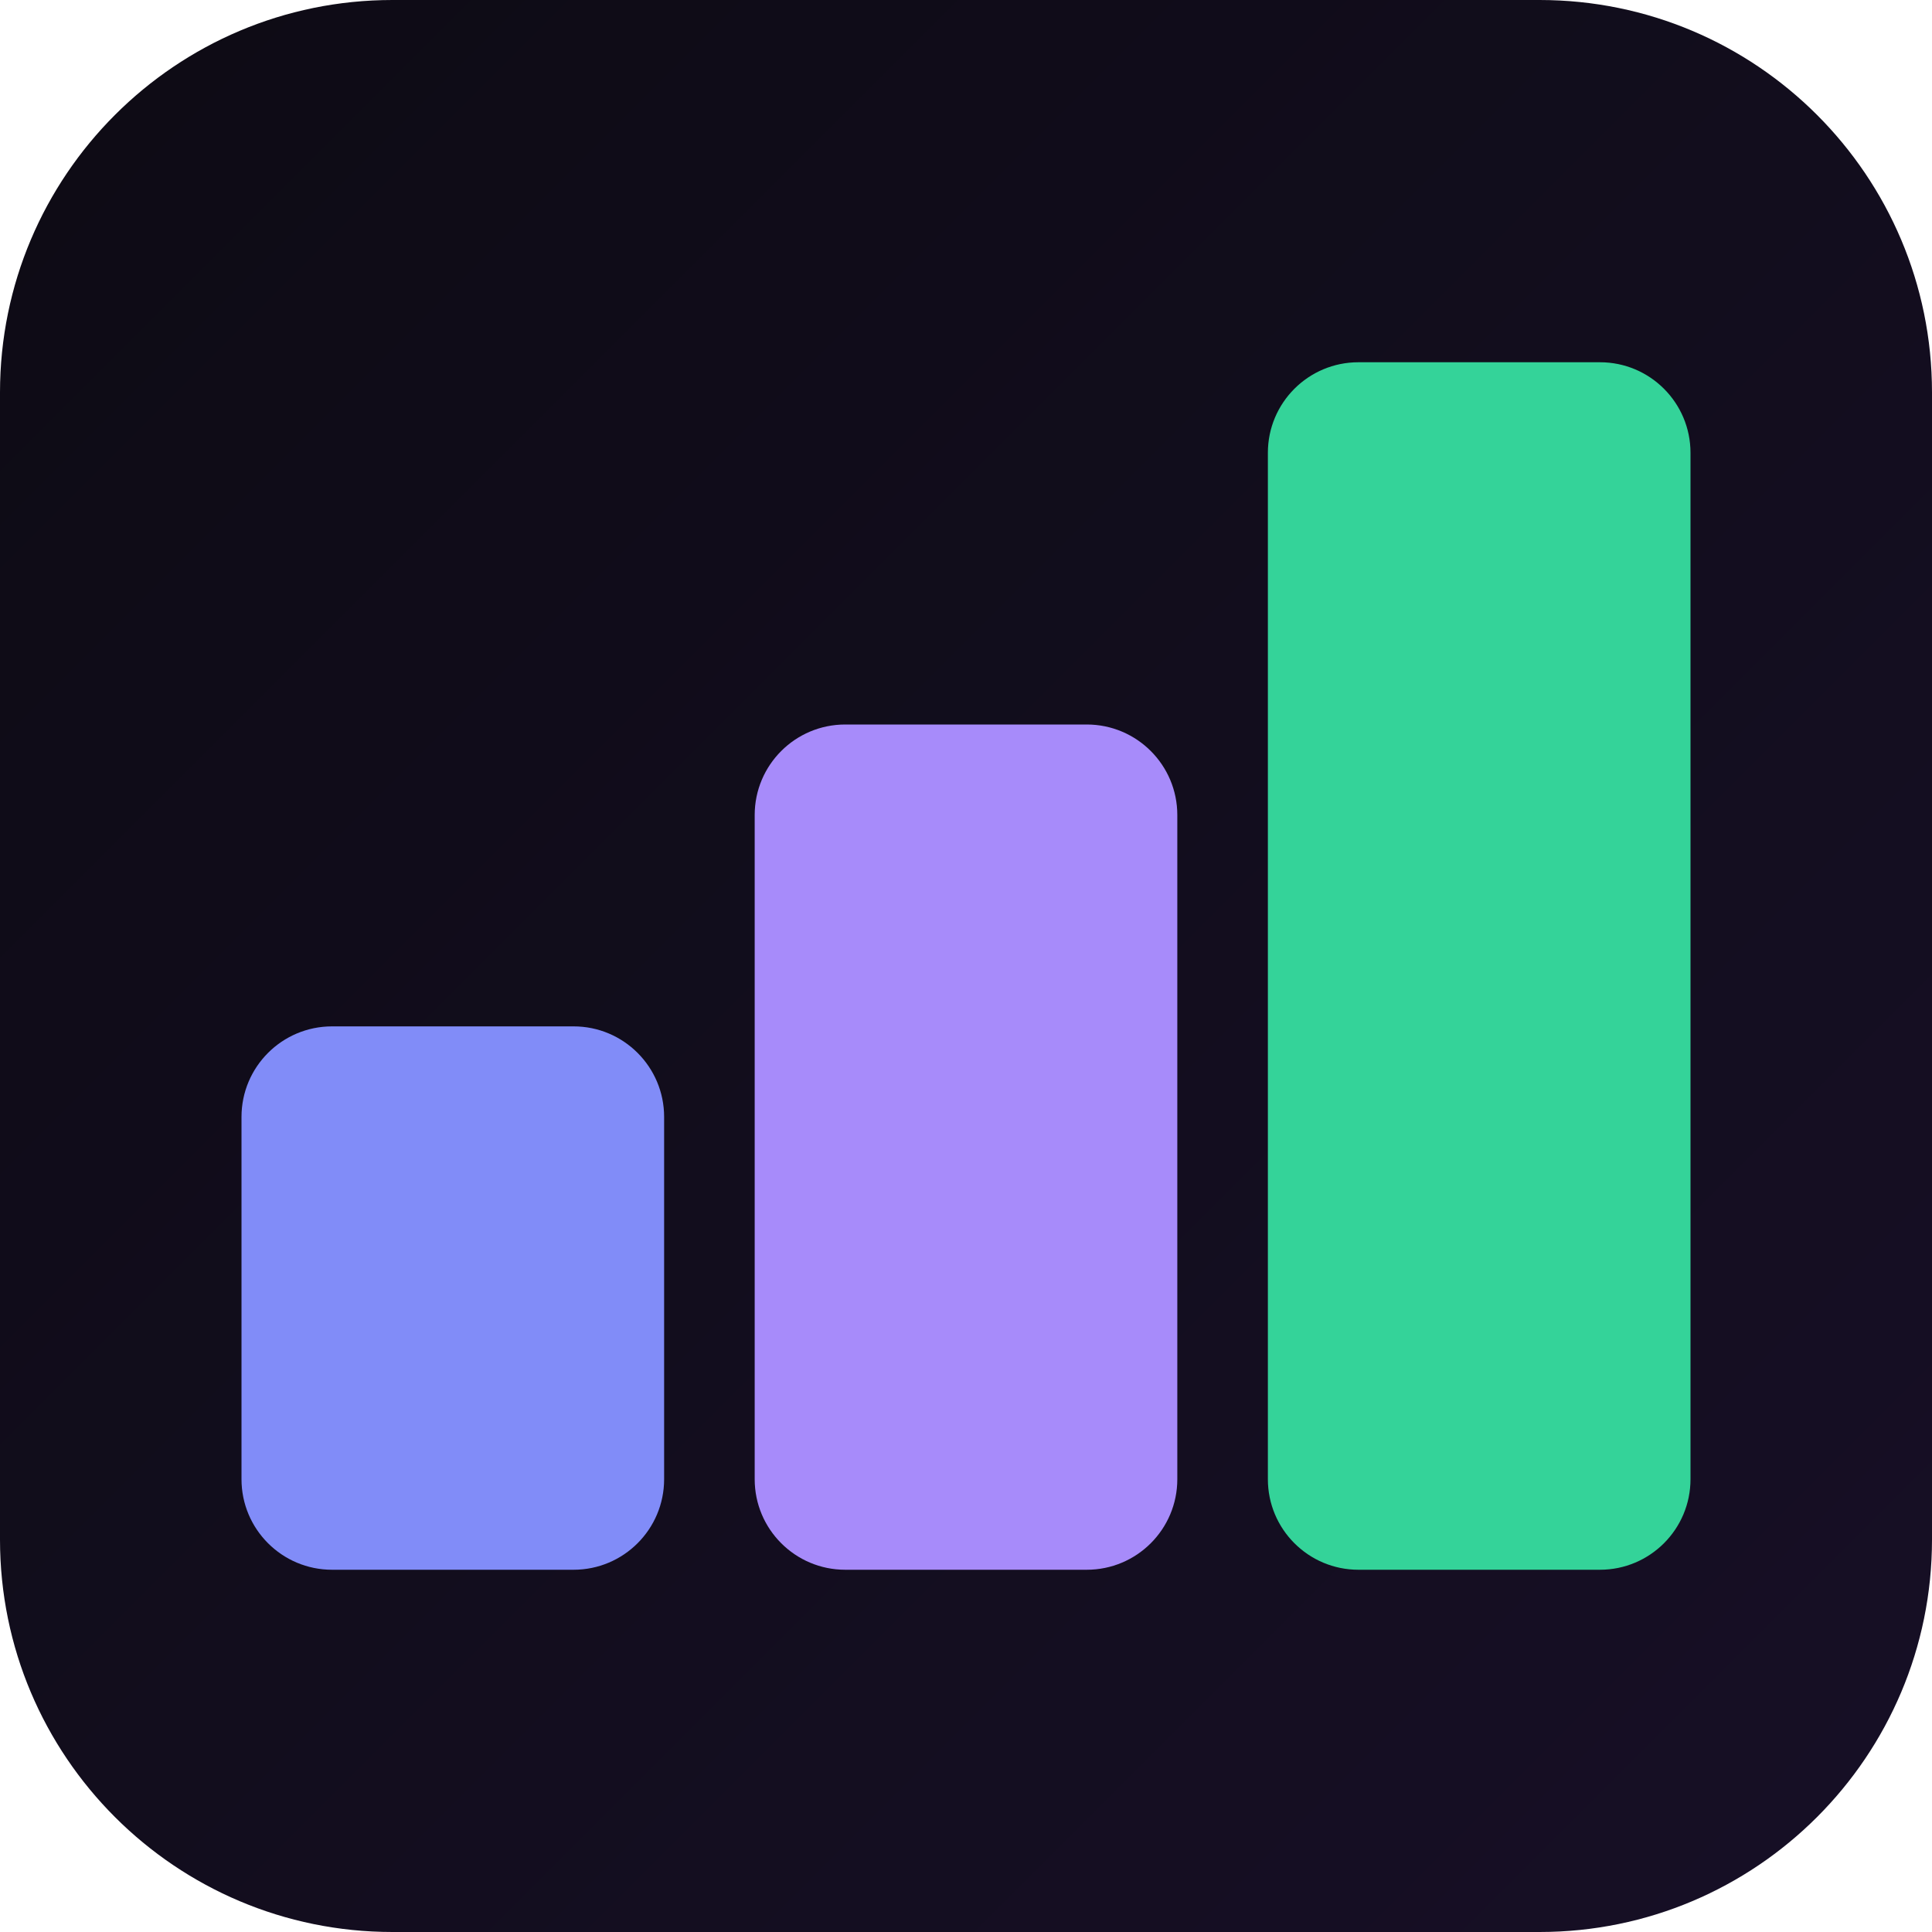
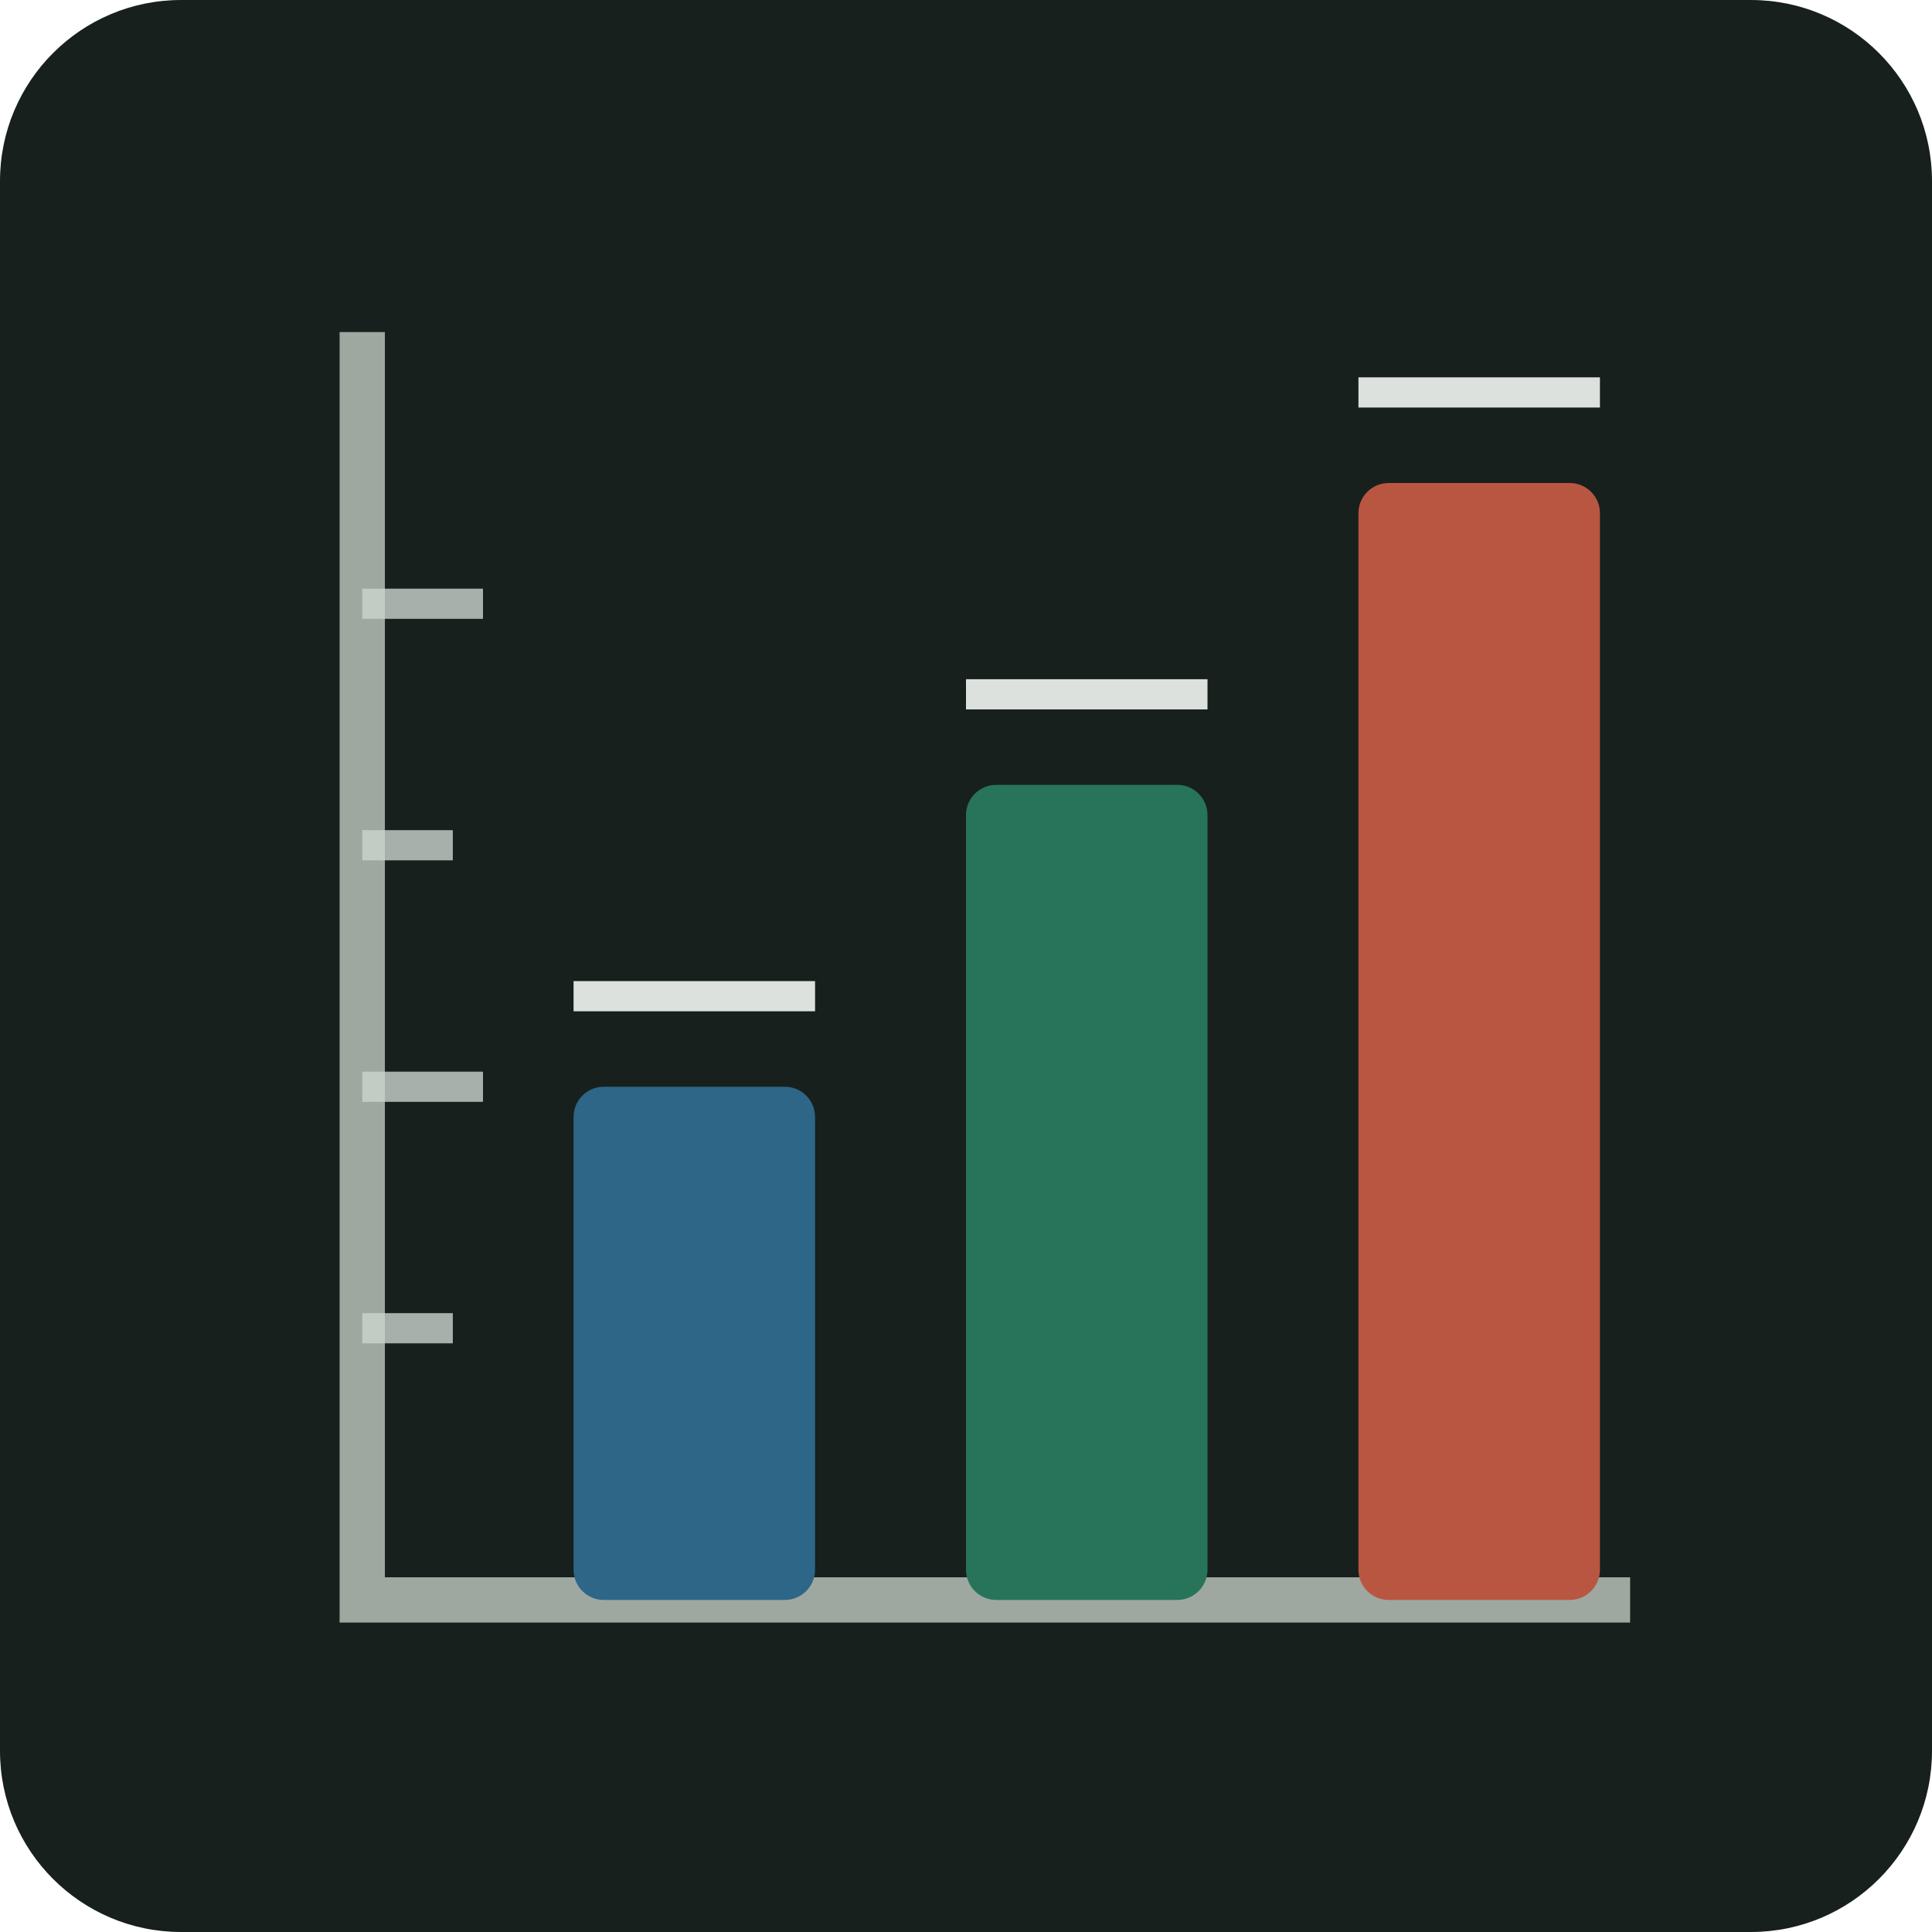
<svg xmlns="http://www.w3.org/2000/svg" viewBox="0 0 64 64" width="64" height="64" role="img" aria-label="FinArch">
-   <defs>
-     <linearGradient id="bg" x1="0%" y1="0%" x2="100%" y2="100%">
-       <stop offset="0%" stop-color="#0d0b14" />
-       <stop offset="100%" stop-color="#170f26" />
-     </linearGradient>
-   </defs>
-   <rect width="64" height="64" rx="13" ry="13" fill="url(#bg)" />
-   <rect x="8" y="34" width="14" height="18" rx="3" fill="#818cf8" />
-   <rect x="25" y="24" width="14" height="28" rx="3" fill="#a78bfa" />
-   <rect x="42" y="12" width="14" height="40" rx="3" fill="#34d399" />
+   <rect width="64" height="64" rx="6" fill="#17201d" />
+   <path d="M12 11v42h42" fill="none" stroke="#cbd5ce" stroke-width="1.5" opacity=".75" />
+   <path d="M12 20h4M12 28h3M12 36h4M12 44h3" stroke="#cbd5ce" stroke-width="1" opacity=".8" />
+   <rect x="19" y="36" width="8" height="17" rx="1" fill="#2d6687" />
+   <rect x="32" y="26" width="8" height="27" rx="1" fill="#28745b" />
+   <rect x="45" y="16" width="8" height="37" rx="1" fill="#b95642" />
+   <path d="M19 33h8M32 23h8M45 13h8" stroke="#f3f6f2" stroke-width="1" opacity=".9" />
</svg>
